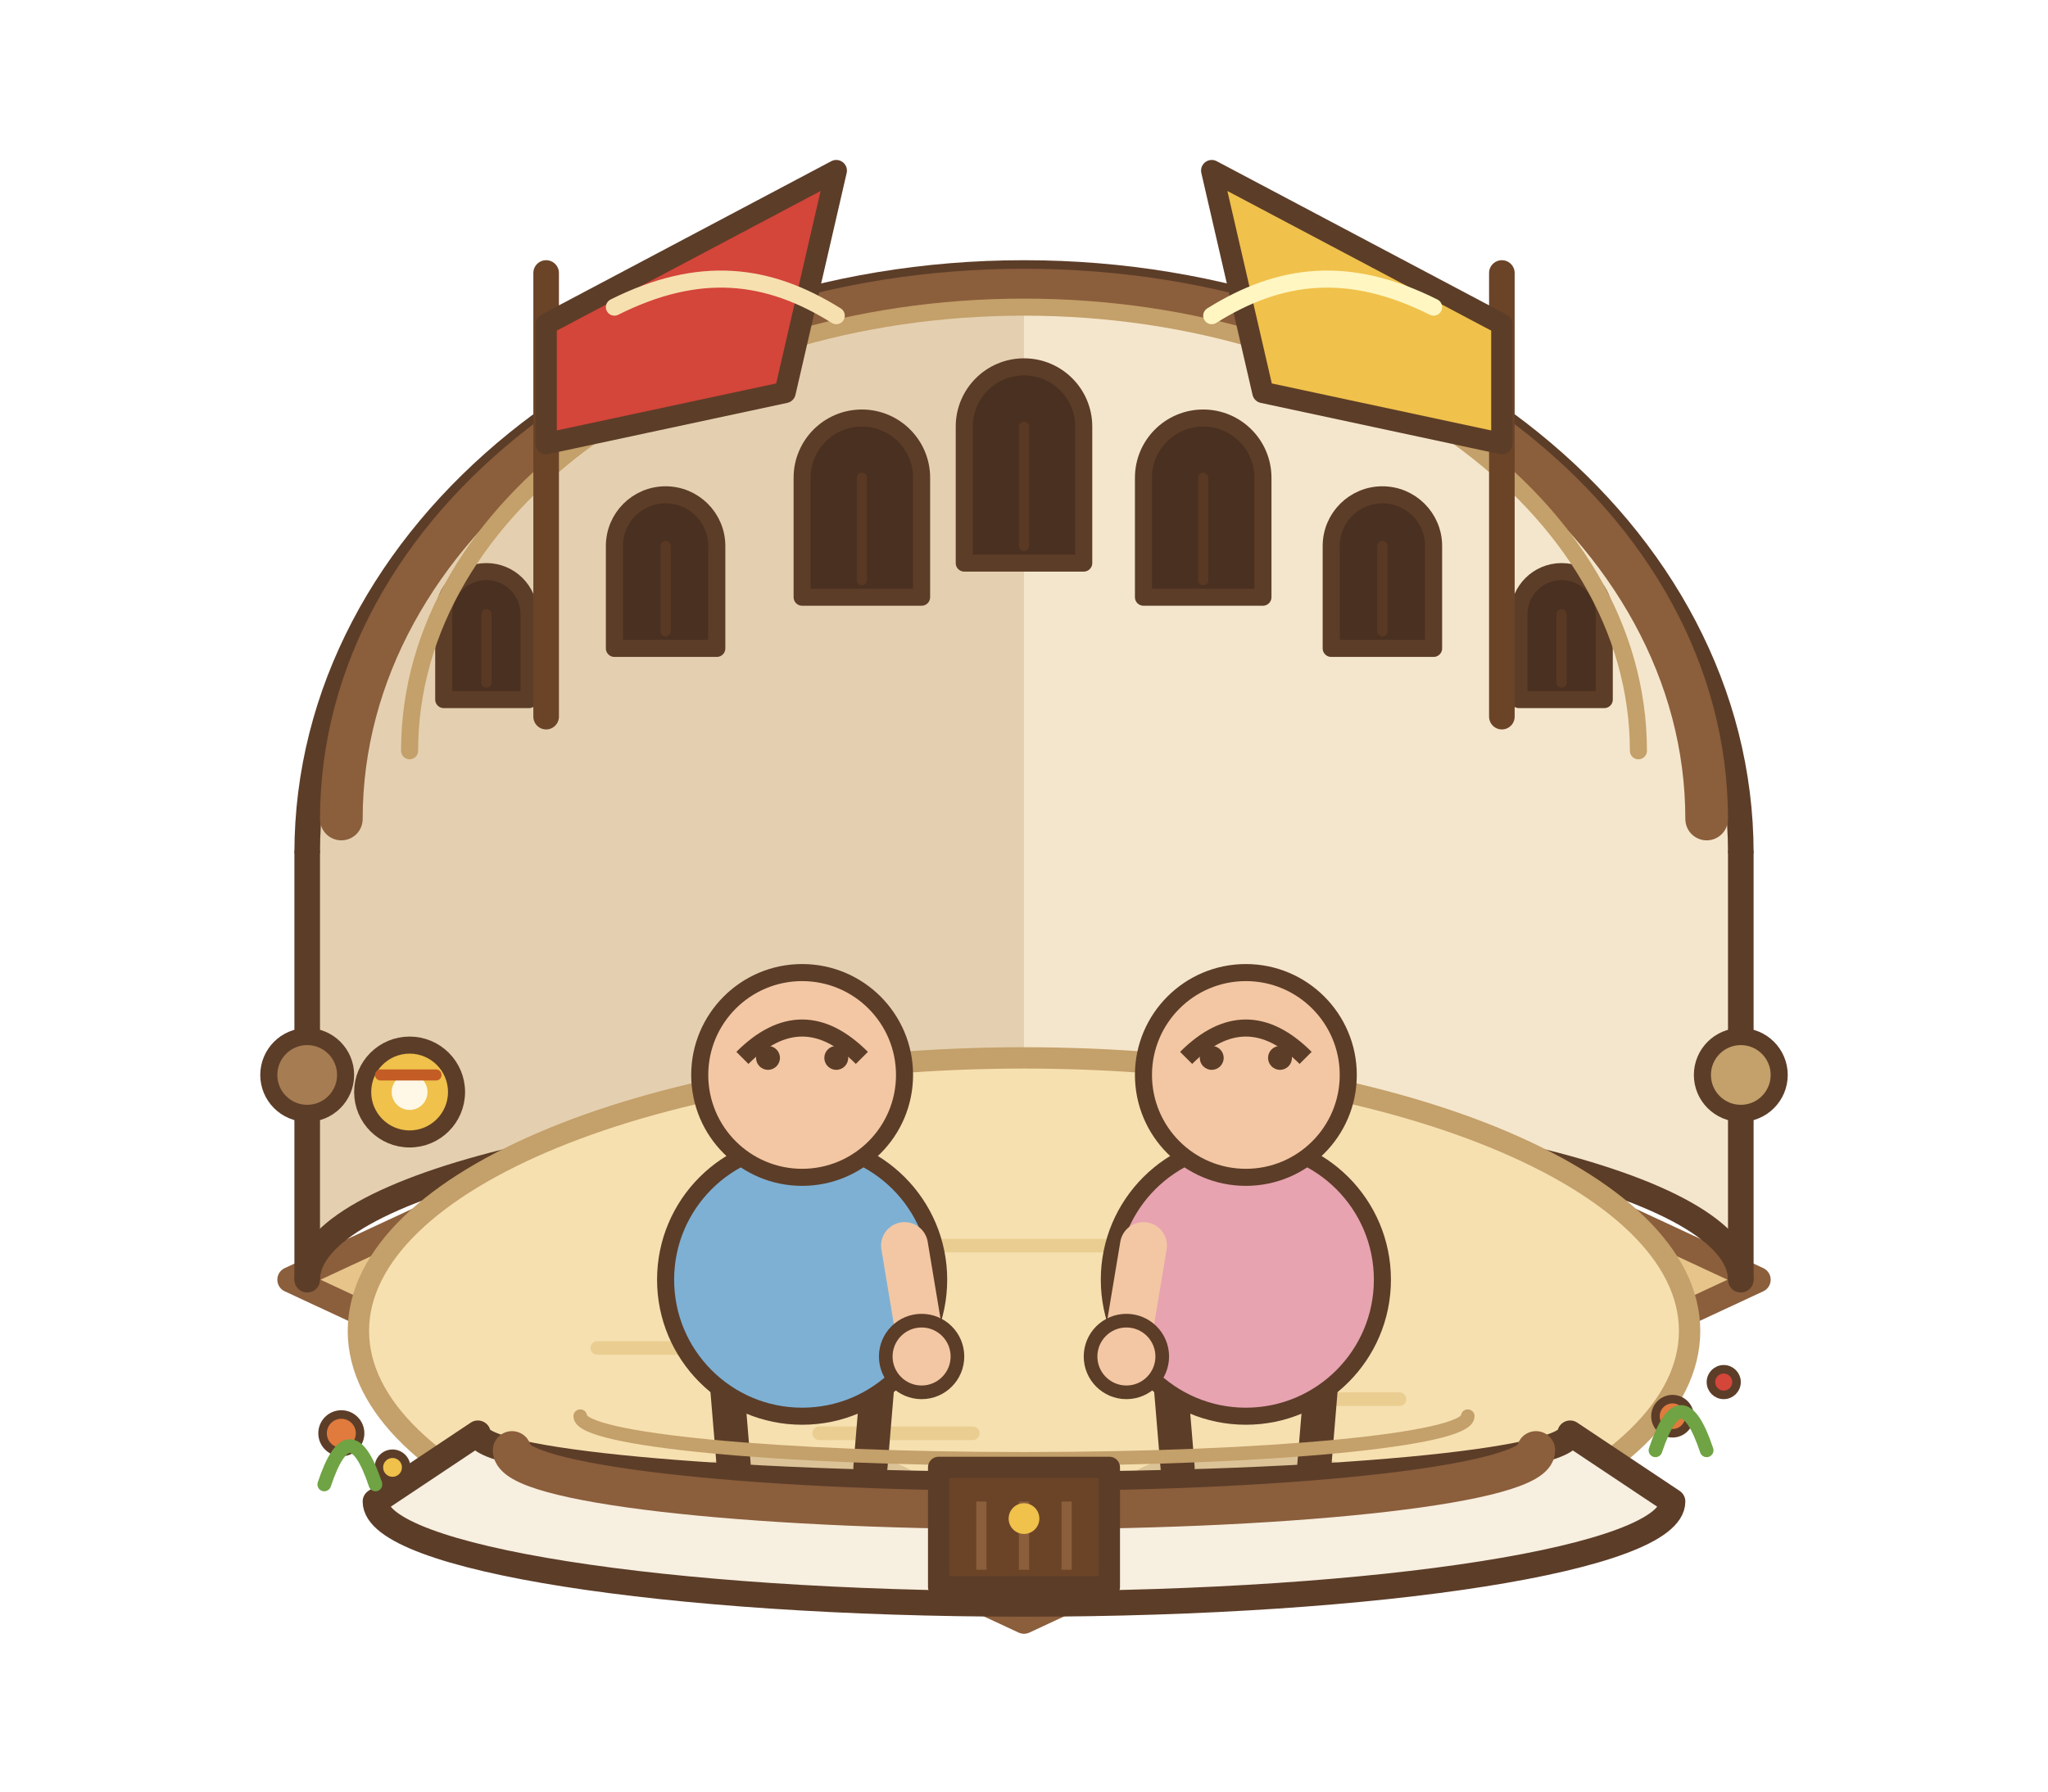
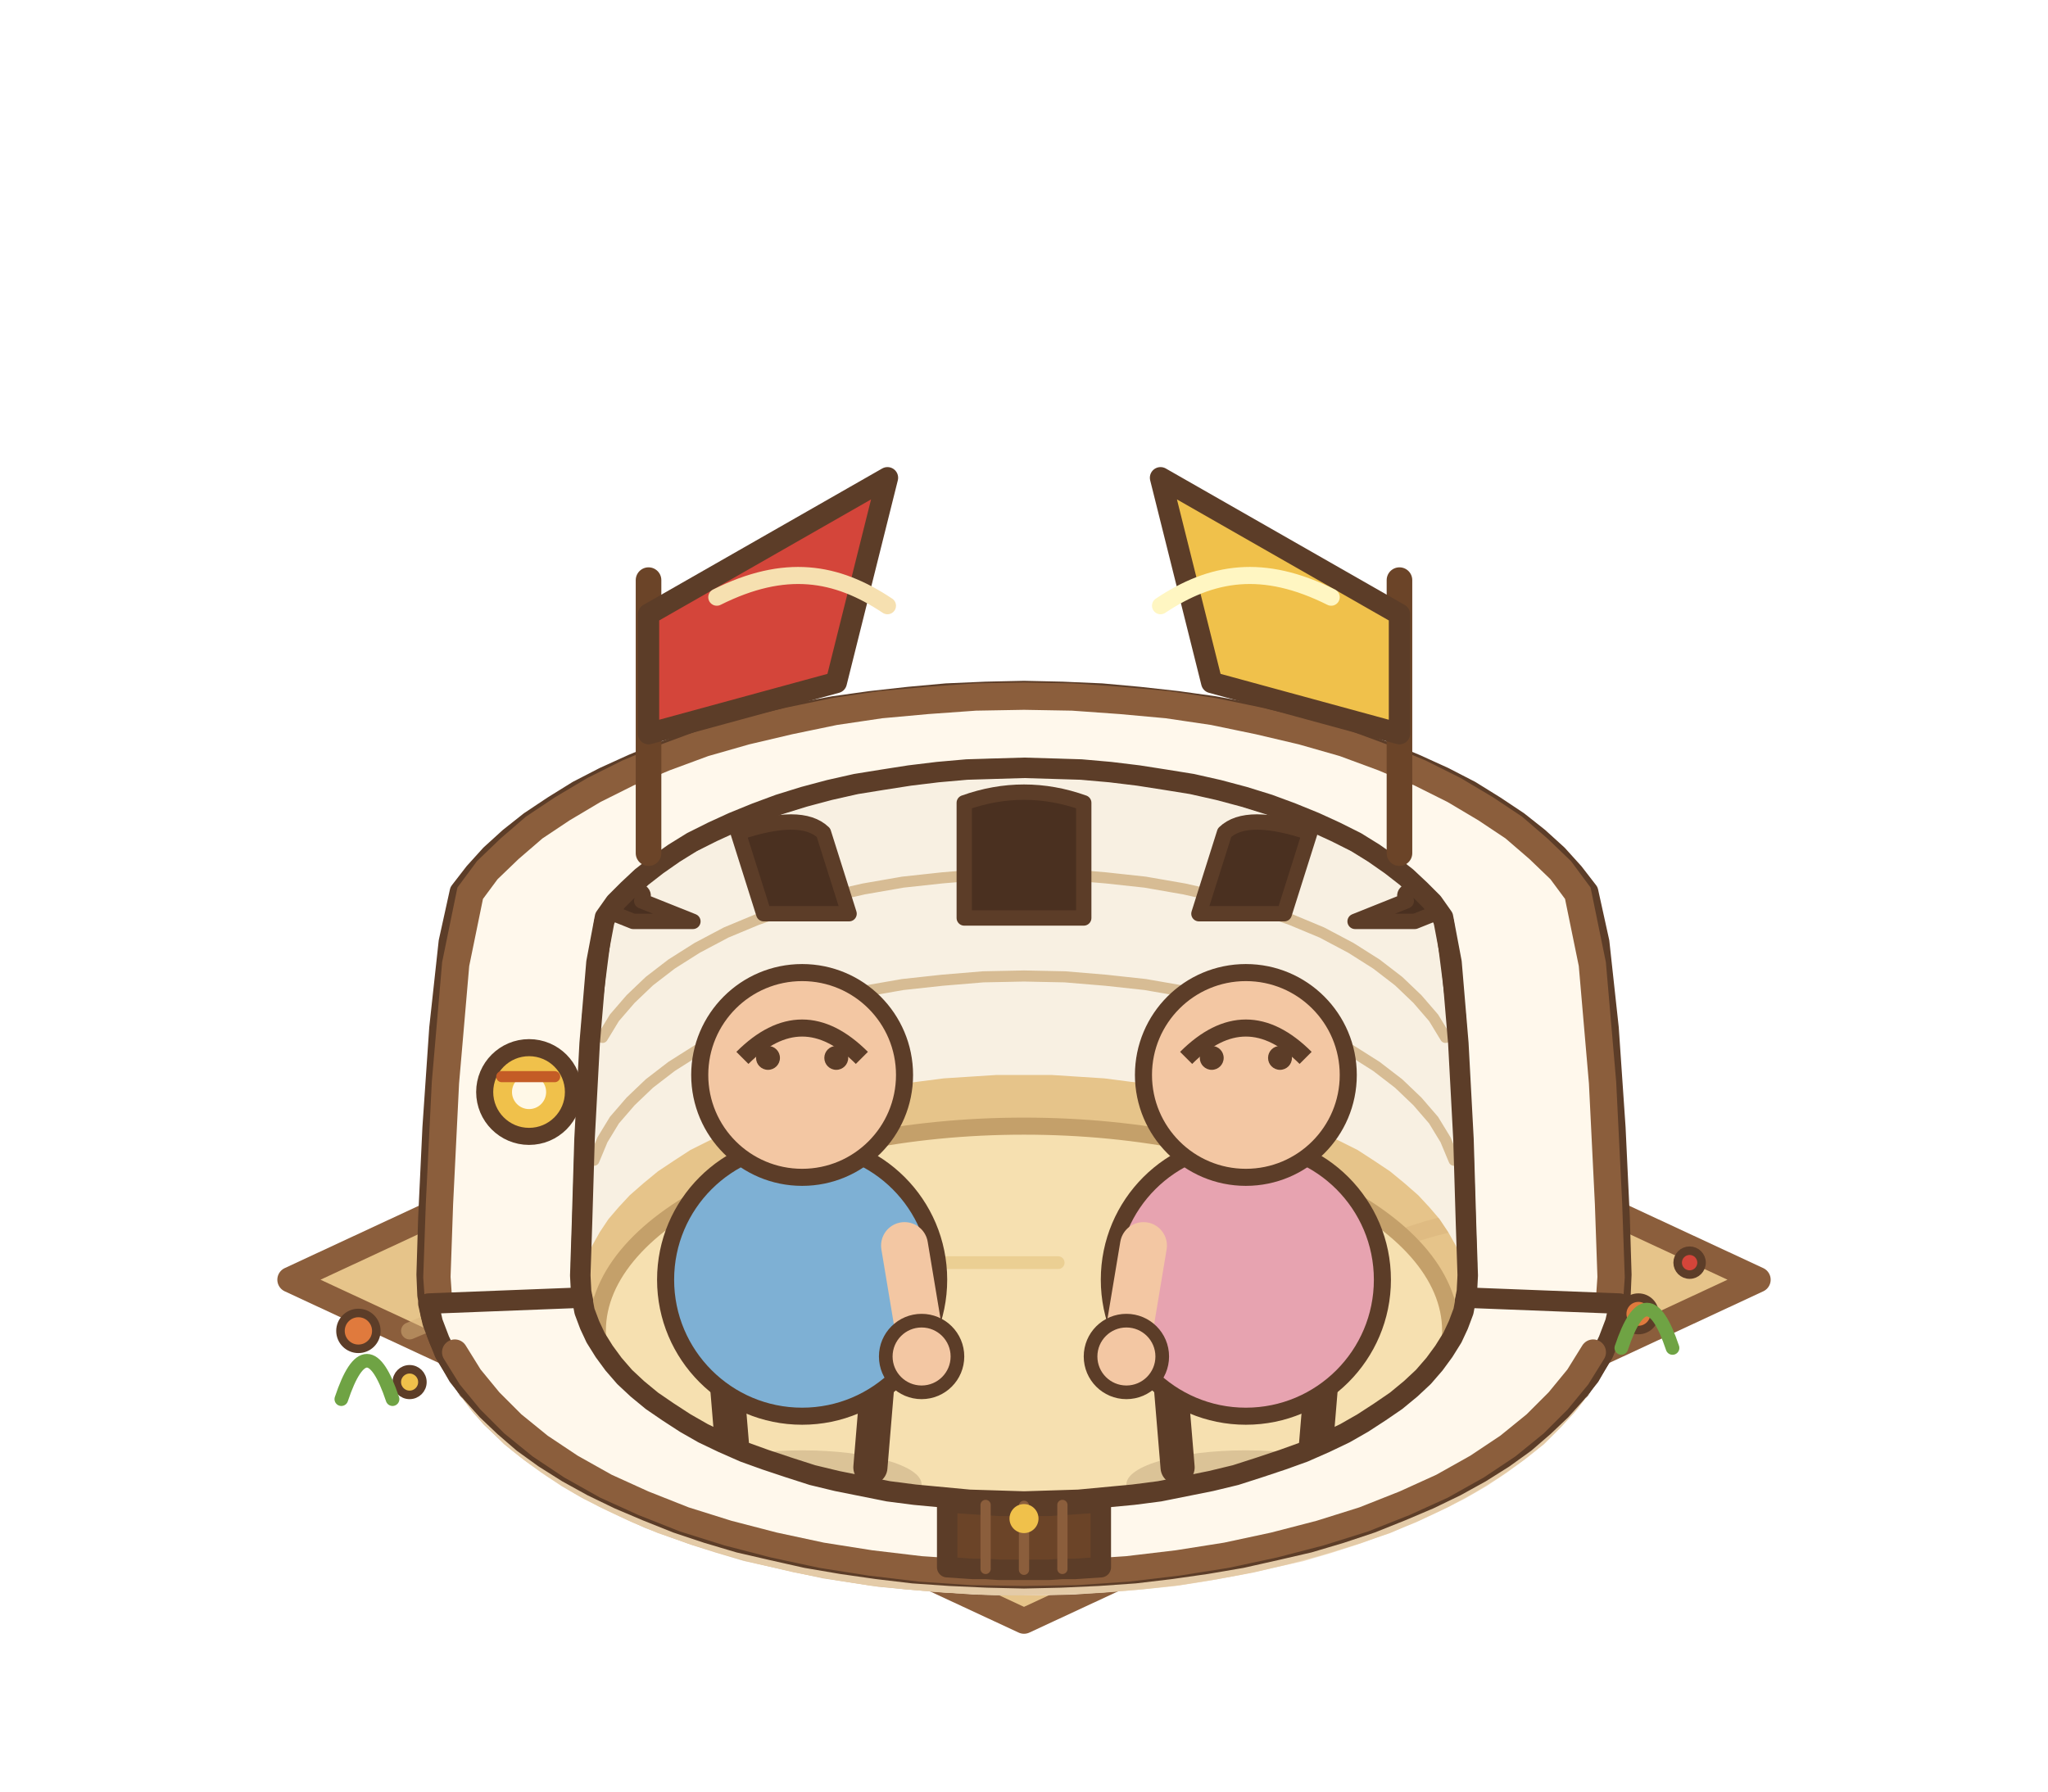
<svg xmlns="http://www.w3.org/2000/svg" viewBox="0 0 240 210" fill="none">
  <polygon points="120,190 206,150 120,110 34,150" fill="#e6c48a" stroke="#8b5e3c" stroke-width="3" stroke-linejoin="round" />
-   <path d="M72 166c20-8 32-8 48 0M124 154c16-6 26-5 40 2" stroke="#d7b27a" stroke-width="2" stroke-linecap="round" opacity=".55" />
-   <path d="M36 150L36 100A84 68 0 0 1 204 100L204 150A84 20 0 0 0 36 150Z" fill="#f4e6cc" />
-   <path d="M36 100A84 68 0 0 1 120 32L120 130A84 20 0 0 0 36 150Z" fill="#e4d0b0" />
-   <g fill="#4a3020" stroke="#5c3d28" stroke-width="2" stroke-linejoin="round">
-     <path d="M52 82V72a5 5 0 0 1 10 0v10z" />
-     <path d="M72 76V64a6 6 0 0 1 12 0v12z" />
-     <path d="M94 70V56a7 7 0 0 1 14 0v14z" />
-     <path d="M113 66V50a7 7 0 0 1 14 0v16z" />
-     <path d="M134 70V56a7 7 0 0 1 14 0v14z" />
-     <path d="M156 76V64a6 6 0 0 1 12 0v12z" />
-     <path d="M178 82V72a5 5 0 0 1 10 0v10z" />
+   <path d="M48 156c14-6 20-5 30 1M162 146c12-5 20-4 28 2" stroke="#d7b27a" stroke-width="2" stroke-linecap="round" opacity=".5" />
+   <path d="M190.0 152.0L189.9 154.0L189.5 156.0L189.0 158.0L188.2 159.9L187.2 161.9L185.9 163.8L184.5 165.6L182.8 167.4L181.0 169.2L178.9 170.9L176.6 172.6L174.2 174.2L171.6 175.7L168.8 177.1L165.8 178.5L162.7 179.7L159.5 180.9L156.1 182.0L152.7 183.0L149.1 183.8L145.4 184.6L141.6 185.3L137.8 185.9L133.9 186.3L130.0 186.6L126.0 186.9L122.0 187.0L118.0 187.0L114.0 186.9L110.0 186.6L106.1 186.3L102.2 185.9L98.4 185.3L94.6 184.6L90.9 183.8L87.3 183.0L83.9 182.0L80.5 180.9L77.3 179.7L74.2 178.5L71.2 177.1L68.4 175.7L65.8 174.2L63.4 172.6L61.1 170.9L59.0 169.2L57.2 167.4L55.5 165.6L54.1 163.8L52.8 161.9L51.8 159.9L51.0 158.0L50.5 156.0L50.1 154.0L50.0 152.0L50.1 150.0L50.5 148.0L51.0 146.0L51.8 144.1L52.8 142.1L54.1 140.2L55.5 138.4L57.2 136.6L59.0 134.8L61.1 133.1L63.4 131.4L65.8 129.8L68.4 128.3L71.2 126.9L74.2 125.5L77.3 124.3L80.5 123.1L83.9 122.0L87.3 121.0L90.9 120.2L94.6 119.4L98.4 118.7L102.2 118.1L106.1 117.7L110.0 117.4L114.0 117.1L118.0 117.0L122.0 117.0L126.0 117.1L130.0 117.4L133.9 117.7L137.8 118.1L141.6 118.7L145.4 119.4L149.1 120.2L152.7 121.0L156.1 122.0L159.5 123.1L162.7 124.3L165.8 125.5L168.8 126.9L171.6 128.3L174.2 129.8L176.6 131.4L178.9 133.1L181.0 134.8L182.8 136.6L184.5 138.4L185.9 140.2L187.2 142.1L188.2 144.1L189.0 146.0L189.5 148.0L189.9 150.0L190.0 152.0L190.0 150.0L189.9 145.4L189.5 137.1L189.0 127.0L188.2 116.9L187.2 108.8L185.9 104.3L184.5 102.4L182.8 100.6L181.0 98.8L178.9 97.1L176.6 95.4L174.2 93.8L171.6 92.3L168.8 90.9L165.8 89.5L162.7 88.3L159.5 87.1L156.1 86.0L152.7 85.0L149.1 84.2L145.4 83.4L141.6 82.7L137.8 82.1L133.9 81.7L130.0 81.4L126.0 81.1L122.0 81.0L118.0 81.0L114.0 81.1L110.0 81.4L106.1 81.7L102.2 82.1L98.4 82.7L94.6 83.4L90.9 84.2L87.3 85.0L83.9 86.0L80.5 87.1L77.3 88.3L74.2 89.5L71.2 90.9L68.4 92.3L65.8 93.8L63.4 95.4L61.1 97.1L59.0 98.8L57.2 100.6L55.5 102.4L54.1 104.3L52.8 108.8L51.8 116.9L51.0 127.0L50.5 137.1L50.1 145.4L50.0 150.0L50.1 152.0L50.5 154.0L51.0 156.0L51.8 157.9L52.8 159.9L54.1 161.8L55.5 163.6L57.2 165.4L59.0 167.2L61.1 168.9L63.4 170.6L65.8 172.2L68.4 173.7L71.2 175.1L74.2 176.5L77.3 177.7L80.5 178.9L83.9 180.0L87.3 181.0L90.9 181.8L94.6 182.6L98.4 183.3L102.2 183.9L106.1 184.3L110.0 184.6L114.0 184.9L118.0 185.0L122.0 185.0L126.0 184.9L130.0 184.6L133.9 184.3L137.8 183.9L141.6 183.3L145.4 182.6L149.1 181.8L152.7 181.0L156.1 180.0L159.5 178.9L162.7 177.7L165.8 176.5L168.8 175.1L171.6 173.7L174.2 172.2L176.6 170.6L178.9 168.9L181.0 167.2L182.8 165.4L184.5 163.6L185.9 161.8L187.2 159.9L188.2 157.9L189.0 156.0L189.5 154.0L189.9 152.0L190.0 150.0Z" fill="#f0dcc0" />
+   <path d="M120.0 187.0L116.6 187.0L113.1 186.8L109.7 186.6L106.3 186.3L103.0 186.0L99.7 185.5L96.4 185.0L93.2 184.3L90.1 183.6L87.0 182.9L84.0 182.0L81.1 181.1L78.3 180.1L75.6 179.1L73.0 177.9L70.5 176.7L68.1 175.5L65.9 174.2L63.8 172.8L61.8 171.4L60.0 170.0L58.3 168.5L56.7 167.0L55.3 165.4L54.1 163.8L53.0 162.2L52.1 160.5L51.3 158.8L50.8 157.1L50.3 155.4L50.1 153.7L50.0 152.0L50.1 150.3L50.3 148.6L50.8 146.9L51.3 145.2L52.1 143.5L53.0 141.8L54.1 140.2L55.3 138.6L56.7 137.0L58.3 135.5L60.0 134.0L61.8 132.6L63.8 131.2L65.9 129.8L68.1 128.5L70.5 127.3L73.0 126.1L75.6 124.9L78.3 123.9L81.1 122.9L84.0 122.0L87.0 121.1L90.1 120.4L93.2 119.7L96.4 119.0L99.7 118.5L103.0 118.0L106.3 117.7L109.7 117.4L113.1 117.2L116.6 117.0L120.0 117.0L120.0 81.0L116.6 81.0L113.1 81.2L109.7 81.4L106.3 81.7L103.0 82.0L99.7 82.5L96.4 83.0L93.2 83.7L90.1 84.4L87.0 85.1L84.0 86.0L81.1 86.9L78.3 87.9L75.6 88.9L73.0 90.1L70.5 91.3L68.1 92.5L65.9 93.8L63.8 95.2L61.8 96.6L60.0 98.0L58.3 99.5L56.7 101.0L55.3 102.6L54.1 104.2L53.0 107.8L52.1 114.2L51.3 122.4L50.8 131.3L50.3 139.7L50.1 146.4L50.0 150.0L50.1 151.7L50.3 153.4L50.8 155.1L51.3 156.8L52.1 158.5L53.0 160.2L54.1 161.8L55.3 163.4L56.7 165.0L58.3 166.5L60.0 168.0L61.8 169.4L63.8 170.8L65.9 172.2L68.1 173.5L70.5 174.7L73.0 175.9L75.6 177.1L78.3 178.1L81.1 179.1L84.0 180.0L87.0 180.9L90.1 181.6L93.2 182.3L96.4 183.0L99.7 183.5L103.0 184.0L106.3 184.3L109.7 184.6L113.1 184.8L116.6 185.0L120.0 185.0Z" fill="#dcc4a2" />
+   <path d="M69.6 156.5L68.9 154.9L68.4 153.4L68.1 151.8L68.0 150.2L68.1 146.5L68.3 138.3L68.8 128.1L69.4 118.0L70.3 110.3L71.3 106.9L72.5 105.5L73.8 104.1L75.4 102.7L77.1 101.3L78.9 100.1L80.9 98.8L83.1 97.7L85.4 96.6L87.8 95.6L90.3 94.7L93.0 93.8L95.7 93.0L98.6 92.3L101.5 91.7L104.4 91.2L107.5 90.8L110.6 90.4L113.7 90.2L116.8 90.0L120.0 90.0L123.2 90.0L126.3 90.2L129.4 90.4L132.5 90.8L135.6 91.2L138.5 91.7L141.4 92.3L144.3 93.0L147.0 93.8L149.7 94.7L152.2 95.6L154.6 96.6L156.9 97.7L159.1 98.8L161.1 100.1L162.9 101.3L164.6 102.7L166.2 104.1L167.5 105.5L168.7 106.9L169.7 110.3L170.6 118.0L171.2 128.1L171.7 138.3L171.9 146.5L172.0 150.2L171.9 151.8L171.6 153.4L171.1 154.9L170.4 156.5L170.4 158.5L171.1 156.9L171.6 155.4L171.9 153.8L172.0 152.2L171.9 150.6L171.7 149.1L171.2 147.5L170.6 146.0L169.7 144.4L168.7 142.9L167.5 141.5L166.2 140.1L164.6 138.7L162.9 137.3L161.1 136.1L159.1 134.8L156.9 133.7L154.6 132.6L152.2 131.6L149.7 130.7L147.0 129.8L144.3 129.0L141.4 128.3L138.5 127.7L135.6 127.2L132.5 126.8L129.4 126.4L126.3 126.2L123.2 126.0L120.0 126.0L116.8 126.0L113.7 126.2L110.6 126.4L107.5 126.8L104.4 127.2L101.5 127.7L98.6 128.3L95.7 129.0L93.0 129.8L90.3 130.7L87.8 131.6L85.4 132.6L83.1 133.7L80.9 134.8L78.9 136.1L77.1 137.3L75.4 138.7L73.8 140.1L72.5 141.5L71.3 142.9L70.3 144.4L69.4 146.0L68.8 147.5L68.3 149.1L68.1 150.6L68.0 152.2L68.1 153.8L68.4 155.4L68.9 156.9L69.6 158.5Z" fill="#f8f0e2" />
+   <path d="M69.6 136.0 L70.6 133.6 L72.0 131.3 L73.9 129.1 L76.1 127.0 L78.7 125.0 L81.7 123.1 L85.1 121.3 L88.7 119.8 L92.7 118.4 L96.8 117.2 L101.2 116.2 L105.8 115.4 L110.4 114.9 L115.2 114.5 L120.0 114.4 L124.8 114.5 L129.6 114.9 L134.2 115.4 L138.8 116.2 L143.2 117.2 L147.3 118.4 L151.3 119.8 L154.9 121.3 L158.3 123.1 L161.3 125.0 L163.9 127.0 L166.1 129.1 L168.0 131.3 L169.4 133.6 L170.4 136.0" fill="none" stroke="#c4a06a" stroke-width="1.3" stroke-linecap="round" opacity=".65" />
+   <path d="M70.6 121.6 L72.0 119.3 L73.9 117.1 L76.1 115.0 L78.7 113.0 L81.7 111.1 L85.1 109.3 L88.7 107.8 L92.7 106.4 L96.8 105.2 L101.2 104.2 L105.8 103.4 L110.4 102.9 L115.2 102.5 L120.0 102.4 L124.8 102.5 L129.6 102.9 L134.2 103.4 L138.8 104.2 L143.2 105.2 L147.3 106.4 L151.3 107.8 L154.9 109.3 L158.3 111.1 L161.3 113.0 L163.9 115.0 L166.1 117.1 L168.0 119.3 L169.4 121.6" fill="none" stroke="#c4a06a" stroke-width="1.3" stroke-linecap="round" opacity=".65" />
+   <g fill="#4a3020" stroke="#5c3d28" stroke-width="1.8" stroke-linejoin="round">
+     <path d="M74.2 108.0L68.2 105.6Q76.5 103.1 75.2 105.6L81.2 108.0Z" />
+     <path d="M89.5 107.1L86.5 97.6Q93.9 95.1 96.5 97.6L99.5 107.1Z" />
+     <path d="M113.0 107.6L113.0 94.1Q120.0 91.6 127.0 94.1L127.0 107.6Z" />
+     <path d="M140.5 107.1L143.5 97.6Q146.1 95.1 153.5 97.6L150.5 107.1Z" />
+     <path d="M158.8 108.0L164.8 105.6Q163.5 103.1 171.8 105.6L165.8 108.0Z" />
  </g>
-   <path d="M57 72v8M78 64v10M101 56v12M120 50v14M141 56v12M162 64v10M183 72v8" stroke="#6b4428" stroke-width="1.2" stroke-linecap="round" opacity=".45" />
-   <path d="M36 100A84 68 0 0 1 204 100" fill="none" stroke="#5c3d28" stroke-width="3" />
-   <path d="M36 150A84 20 0 0 1 204 150" fill="none" stroke="#5c3d28" stroke-width="3" />
-   <path d="M36 100v50M204 100v50" stroke="#5c3d28" stroke-width="3" stroke-linecap="round" />
-   <path d="M40 96A80 62 0 0 1 200 96" fill="none" stroke="#8b5e3c" stroke-width="5" stroke-linecap="round" />
-   <path d="M48 88A72 52 0 0 1 192 88" fill="none" stroke="#c4a06a" stroke-width="2" stroke-linecap="round" />
-   <circle cx="36" cy="126" r="4.5" fill="#a67c52" stroke="#5c3d28" stroke-width="2" />
-   <circle cx="204" cy="126" r="4.5" fill="#c4a06a" stroke="#5c3d28" stroke-width="2" />
-   <path d="M64 84V32" stroke="#6b4428" stroke-width="3" stroke-linecap="round" />
+   <path d="M54.9 162.9L53.4 160.7L52.1 158.6L51.2 156.3L50.5 154.1L50.1 151.8L50.0 149.4L50.2 142.8L50.7 132.2L51.5 120.5L52.6 110.4L53.9 104.5L55.6 102.3L57.5 100.2L59.7 98.2L62.1 96.3L64.8 94.5L67.7 92.7L70.8 91.1L74.1 89.6L77.7 88.1L81.4 86.8L85.3 85.6L89.3 84.6L93.4 83.6L97.7 82.8L102.0 82.2L106.5 81.7L110.9 81.3L115.5 81.1L120.0 81.0L124.5 81.1L129.1 81.3L133.5 81.7L138.0 82.2L142.3 82.8L146.6 83.6L150.7 84.6L154.7 85.6L158.6 86.8L162.3 88.1L165.9 89.6L169.2 91.1L172.3 92.7L175.2 94.5L177.9 96.3L180.3 98.2L182.5 100.2L184.4 102.3L186.1 104.5L187.4 110.4L188.5 120.5L189.3 132.2L189.8 142.8L190.0 149.4L189.9 151.8L189.5 154.1L188.8 156.3L187.9 158.6L186.6 160.7L185.1 162.9L168.3 159.6L169.5 158.0L170.4 156.4L171.1 154.7L171.6 153.0L171.9 151.4L172.0 149.5L171.8 143.5L171.5 133.5L170.9 122.3L170.1 112.8L169.1 107.5L167.9 105.8L166.4 104.3L164.8 102.8L163.0 101.4L161.0 100.0L158.9 98.7L156.5 97.5L154.1 96.4L151.4 95.3L148.7 94.3L145.8 93.4L142.8 92.6L139.7 91.9L136.6 91.4L133.4 90.9L130.1 90.5L126.7 90.2L123.4 90.1L120.0 90.0L116.6 90.1L113.3 90.2L109.9 90.5L106.6 90.9L103.4 91.4L100.3 91.9L97.2 92.6L94.2 93.4L91.3 94.3L88.6 95.3L85.9 96.4L83.5 97.5L81.1 98.7L79.0 100.0L77.0 101.4L75.2 102.8L73.6 104.3L72.1 105.8L70.9 107.5L69.9 112.8L69.1 122.3L68.5 133.5L68.2 143.5L68.0 149.5L68.1 151.4L68.4 153.0L68.9 154.7L69.6 156.4L70.5 158.0L71.7 159.6Z" fill="#fff8ec" stroke="#5c3d28" stroke-width="2.4" stroke-linejoin="round" />
+   <path d="M52.0 155.4 L51.4 152.6 L51.2 149.7 L51.5 141.1 L52.2 126.9 L53.4 113.0 L55.1 104.7 L57.1 102.0 L59.7 99.5 L62.6 97.0 L65.9 94.8 L69.6 92.6 L73.6 90.6 L77.9 88.8 L82.5 87.1 L87.4 85.7 L92.5 84.5 L97.8 83.4 L103.2 82.6 L108.7 82.1 L114.3 81.7 L120.0 81.6 L125.7 81.7 L131.3 82.1 L136.8 82.6 L142.2 83.4 L147.5 84.5 L152.6 85.7 L157.5 87.1 L162.1 88.8 L166.4 90.6 L170.4 92.6 L174.1 94.8 L177.4 97.0 L180.3 99.5 L182.9 102.0 L184.9 104.7 L186.6 113.0 L187.8 126.9 L188.5 141.1 L188.8 149.7 L188.6 152.6 L188.0 155.4" fill="none" stroke="#8b5e3c" stroke-width="3.2" stroke-linecap="round" />
+   <path d="M68.6 154.1 L68.1 151.6 L68.0 148.1 L68.4 135.4 L69.3 119.2 L70.7 108.2 L72.5 105.4 L74.7 103.2 L77.4 101.1 L80.5 99.1 L83.9 97.3 L87.6 95.7 L91.7 94.2 L96.0 92.9 L100.5 91.9 L105.2 91.1 L110.1 90.5 L115.0 90.1 L120.0 90.0 L125.0 90.1 L129.9 90.5 L134.8 91.1 L139.5 91.9 L144.0 92.9 L148.3 94.2 L152.4 95.7 L156.1 97.3 L159.5 99.1 L162.6 101.1 L165.3 103.2 L167.5 105.4 L169.3 108.2 L170.7 119.2 L171.6 135.4 L172.0 148.1 L171.9 151.6 L171.4 154.1" fill="none" stroke="#5c3d28" stroke-width="2.2" stroke-linecap="round" />
+   <path d="M76 100V68" stroke="#6b4428" stroke-width="3" stroke-linecap="round" />
  <g class="flag-l">
-     <polygon points="64,38 98,20 92,46 64,52" fill="#d4453a" stroke="#5c3d28" stroke-width="2.5" stroke-linejoin="round" />
-     <path d="M72 36c10-5 18-4 26 1" stroke="#f6e0b0" stroke-width="2" stroke-linecap="round" />
+     <polygon points="76,72 104,56 98,80 76,86" fill="#d4453a" stroke="#5c3d28" stroke-width="2.5" stroke-linejoin="round" />
+     <path d="M84 70c8-4 14-3 20 1" stroke="#f6e0b0" stroke-width="2" stroke-linecap="round" />
  </g>
-   <path d="M176 84V32" stroke="#6b4428" stroke-width="3" stroke-linecap="round" />
+   <path d="M164 100V68" stroke="#6b4428" stroke-width="3" stroke-linecap="round" />
  <g class="flag-r">
-     <polygon points="176,38 142,20 148,46 176,52" fill="#f0c14b" stroke="#5c3d28" stroke-width="2.5" stroke-linejoin="round" />
-     <path d="M168 36c-10-5-18-4-26 1" stroke="#fff6c2" stroke-width="2" stroke-linecap="round" />
+     <polygon points="164,72 136,56 142,80 164,86" fill="#f0c14b" stroke="#5c3d28" stroke-width="2.5" stroke-linejoin="round" />
+     <path d="M156 70c-8-4-14-3-20 1" stroke="#fff6c2" stroke-width="2" stroke-linecap="round" />
  </g>
-   <circle cx="48" cy="128" r="5.5" fill="#f0c14b" stroke="#5c3d28" stroke-width="2" />
-   <circle cx="48" cy="128" r="2.1" fill="#fff8e7" />
-   <path d="M44.6 126h6.5" stroke="#c45c26" stroke-width="1.3" stroke-linecap="round" />
-   <ellipse cx="120" cy="156" rx="78" ry="32" fill="#f6e0b0" stroke="#c4a06a" stroke-width="2.5" />
-   <path d="M70 158h28M108 146h22M138 164h26M96 168h18" stroke="#e7c98a" stroke-width="1.6" stroke-linecap="round" opacity=".8" />
+   <circle cx="62" cy="128" r="5.2" fill="#f0c14b" stroke="#5c3d28" stroke-width="2" />
+   <circle cx="62" cy="128" r="2" fill="#fff8e7" />
+   <path d="M58.8 126.2h6.2" stroke="#c45c26" stroke-width="1.3" stroke-linecap="round" />
+   <ellipse cx="120" cy="156" rx="50" ry="24" fill="#f6e0b0" stroke="#c4a06a" stroke-width="2" />
+   <path d="M84 158h18M108 148h16M138 162h16" stroke="#e7c98a" stroke-width="1.5" stroke-linecap="round" opacity=".75" />
  <g class="spar-a">
    <ellipse cx="94" cy="174" rx="14" ry="4" fill="#5c3d28" opacity=".18" />
    <path d="M86 172l-1-12M102 172l1-12" stroke="#5c3d28" stroke-width="4" stroke-linecap="round" />
    <ellipse cx="94" cy="150" rx="16" ry="16" fill="#7eb0d4" stroke="#5c3d28" stroke-width="2" />
    <circle cx="94" cy="126" r="12" fill="#f3c7a3" stroke="#5c3d28" stroke-width="2" />
    <path d="M87 124q7-7 14 0" stroke="#5c3d28" stroke-width="2" fill="none" />
    <circle cx="90" cy="124" r="1.4" fill="#5c3d28" />
    <circle cx="98" cy="124" r="1.4" fill="#5c3d28" />
    <g class="arm-a">
      <path d="M106 146l2 12" stroke="#f3c7a3" stroke-width="5.5" stroke-linecap="round" />
      <circle cx="108" cy="159" r="4.2" fill="#f3c7a3" stroke="#5c3d28" stroke-width="1.6" />
    </g>
  </g>
  <g class="spar-b">
    <ellipse cx="146" cy="174" rx="14" ry="4" fill="#5c3d28" opacity=".18" />
    <path d="M138 172l-1-12M154 172l1-12" stroke="#5c3d28" stroke-width="4" stroke-linecap="round" />
    <ellipse cx="146" cy="150" rx="16" ry="16" fill="#e7a3b0" stroke="#5c3d28" stroke-width="2" />
    <circle cx="146" cy="126" r="12" fill="#f3c7a3" stroke="#5c3d28" stroke-width="2" />
    <path d="M139 124q7-7 14 0" stroke="#5c3d28" stroke-width="2" fill="none" />
    <circle cx="142" cy="124" r="1.4" fill="#5c3d28" />
    <circle cx="150" cy="124" r="1.4" fill="#5c3d28" />
    <g class="arm-b">
      <path d="M134 146l-2 12" stroke="#f3c7a3" stroke-width="5.5" stroke-linecap="round" />
      <circle cx="132" cy="159" r="4.2" fill="#f3c7a3" stroke="#5c3d28" stroke-width="1.6" />
    </g>
  </g>
  <g class="spark" opacity="0">
    <path d="M120 138l2.2 6 6 1.1-4.6 3.6 1.3 6-4.9-3.4-4.9 3.4 1.3-6-4.6-3.6 6-1.1z" fill="#fff6c2" stroke="#e07a3d" stroke-width="1.3" stroke-linejoin="round" />
  </g>
-   <path d="M44 176A76 12 0 0 0 196 176L184 168A64 6 0 0 1 56 168Z" fill="#f7efe0" stroke="#5c3d28" stroke-width="3" stroke-linejoin="round" />
-   <path d="M60 170A60 7 0 0 0 180 170" fill="none" stroke="#8b5e3c" stroke-width="4.5" stroke-linecap="round" />
-   <path d="M68 166A52 5 0 0 0 172 166" fill="none" stroke="#c4a06a" stroke-width="1.6" stroke-linecap="round" />
-   <polygon points="110,186 130,186 130,172 110,172" fill="#6b4428" stroke="#5c3d28" stroke-width="2.5" stroke-linejoin="round" />
-   <path d="M115 176v8M120 176v8M125 176v8" stroke="#8b5e3c" stroke-width="1.2" />
-   <circle cx="120" cy="178" r="1.8" fill="#f0c14b" />
+   <path d="M189.5 156.2L188.8 158.5L187.8 160.7L186.5 162.9L184.9 165.1L183.0 167.2L180.9 169.3L178.5 171.2L175.8 173.1L172.9 174.9L169.8 176.6L166.4 178.2L162.9 179.7L159.1 181.0L155.2 182.2L151.2 183.3L147.0 184.3L142.7 185.1L138.3 185.8L133.8 186.3L129.2 186.7L124.6 186.9L120.0 187.0L115.4 186.9L110.8 186.7L106.2 186.3L101.7 185.8L97.3 185.1L93.0 184.3L88.8 183.3L84.8 182.2L80.9 181.0L77.1 179.7L73.6 178.2L70.2 176.6L67.1 174.9L64.2 173.1L61.5 171.2L59.1 169.3L57.0 167.2L55.1 165.1L53.5 162.9L52.2 160.7L51.2 158.5L50.5 156.2L50.5 154.2L51.2 156.5L52.2 158.7L53.5 160.9L55.1 163.1L57.0 165.2L59.1 167.3L61.5 169.2L64.2 171.1L67.1 172.9L70.2 174.6L73.6 176.2L77.1 177.7L80.9 179.0L84.8 180.2L88.8 181.3L93.0 182.3L97.3 183.1L101.7 183.8L106.2 184.3L110.8 184.7L115.4 184.9L120.0 185.0L124.6 184.9L129.2 184.7L133.8 184.3L138.3 183.8L142.7 183.1L147.0 182.3L151.2 181.3L155.2 180.2L159.1 179.0L162.9 177.7L166.4 176.2L169.8 174.6L172.9 172.9L175.8 171.1L178.5 169.2L180.9 167.3L183.0 165.2L184.9 163.1L186.5 160.9L187.8 158.7L188.8 156.5L189.5 154.2Z" fill="#e4cba8" />
+   <path d="M189.8 152.8L189.3 155.0L188.5 157.1L187.5 159.2L186.3 161.3L184.7 163.3L182.9 165.3L180.9 167.2L178.7 169.1L176.2 170.9L173.5 172.6L170.6 174.2L167.5 175.7L164.2 177.1L160.7 178.5L157.1 179.7L153.4 180.8L149.5 181.7L145.5 182.6L141.4 183.3L137.2 183.9L133.0 184.4L128.7 184.7L124.3 184.9L120.0 185.0L115.7 184.9L111.3 184.7L107.0 184.4L102.8 183.9L98.6 183.3L94.5 182.6L90.5 181.7L86.6 180.8L82.9 179.7L79.3 178.5L75.8 177.1L72.5 175.7L69.4 174.2L66.5 172.6L63.8 170.9L61.3 169.1L59.1 167.2L57.1 165.3L55.3 163.3L53.7 161.3L52.5 159.2L51.5 157.1L50.7 155.0L50.2 152.8L68.2 152.1L68.5 153.7L69.1 155.3L69.8 156.8L70.8 158.4L71.9 159.9L73.2 161.4L74.7 162.8L76.4 164.2L78.3 165.5L80.3 166.8L82.4 168.0L84.7 169.1L87.2 170.2L89.7 171.1L92.4 172.0L95.2 172.9L98.1 173.6L101.1 174.2L104.1 174.8L107.2 175.2L110.4 175.5L113.6 175.8L116.8 175.9L120.0 176.0L123.2 175.9L126.4 175.8L129.6 175.5L132.8 175.2L135.9 174.8L138.9 174.2L141.9 173.6L144.8 172.9L147.6 172.0L150.3 171.1L152.8 170.2L155.3 169.1L157.6 168.0L159.7 166.8L161.7 165.5L163.6 164.2L165.3 162.8L166.8 161.4L168.1 159.9L169.2 158.4L170.2 156.8L170.9 155.3L171.5 153.7L171.8 152.1Z" fill="#fff8ec" stroke="#5c3d28" stroke-width="2.4" stroke-linejoin="round" />
+   <path d="M186.7 158.5 L184.9 161.4 L182.6 164.2 L179.9 166.9 L176.7 169.5 L173.1 171.9 L169.0 174.2 L164.6 176.2 L159.8 178.1 L154.7 179.7 L149.3 181.1 L143.7 182.3 L138.0 183.2 L132.1 183.9 L126.1 184.3 L120.0 184.4 L113.9 184.3 L107.9 183.9 L102.0 183.2 L96.3 182.3 L90.7 181.1 L85.3 179.7 L80.2 178.1 L75.4 176.2 L71.0 174.2 L66.9 171.9 L63.3 169.5 L60.1 166.9 L57.4 164.2 L55.1 161.4 L53.3 158.5" fill="none" stroke="#8b5e3c" stroke-width="3" stroke-linecap="round" />
+   <path d="M111.0 176.1L112.5 176.2L114.0 176.3L115.5 176.4L117.0 176.5L118.5 176.5L120.0 176.5L121.5 176.5L123.0 176.5L124.5 176.4L126.0 176.3L127.5 176.2L129.0 176.1L129.0 183.7L127.5 183.8L126.0 183.9L124.5 183.9L123.0 184.0L121.5 184.0L120.0 184.0L118.5 184.0L117.0 184.0L115.5 183.9L114.0 183.9L112.5 183.8L111.0 183.7Z" fill="#6b4428" stroke="#5c3d28" stroke-width="2.4" stroke-linejoin="round" />
+   <path d="M115.5 176.4L115.5 183.9 M120.0 176.5L120.0 184.0 M124.5 176.4L124.5 183.9" stroke="#8b5e3c" stroke-width="1.2" stroke-linecap="round" />
+   <circle cx="120" cy="178" r="1.7" fill="#f0c14b" />
  <g fill="#e07a3d" stroke="#5c3d28" stroke-width="1">
-     <circle cx="40" cy="168" r="2.2" />
-     <circle cx="46" cy="172" r="1.6" fill="#f0c14b" />
-     <circle cx="196" cy="166" r="2" />
-     <circle cx="202" cy="162" r="1.5" fill="#d4453a" />
+     <circle cx="42" cy="156" r="2.1" />
+     <circle cx="48" cy="162" r="1.5" fill="#f0c14b" />
+     <circle cx="192" cy="154" r="1.9" />
+     <circle cx="198" cy="148" r="1.4" fill="#d4453a" />
  </g>
-   <path d="M38 174c2-6 4-6 6 0M194 170c2-6 4-6 6 0" stroke="#6fa344" stroke-width="1.6" stroke-linecap="round" />
+   <path d="M40 164c2-6 4-6 6 0M190 158c2-6 4-6 6 0" stroke="#6fa344" stroke-width="1.6" stroke-linecap="round" />
</svg>
